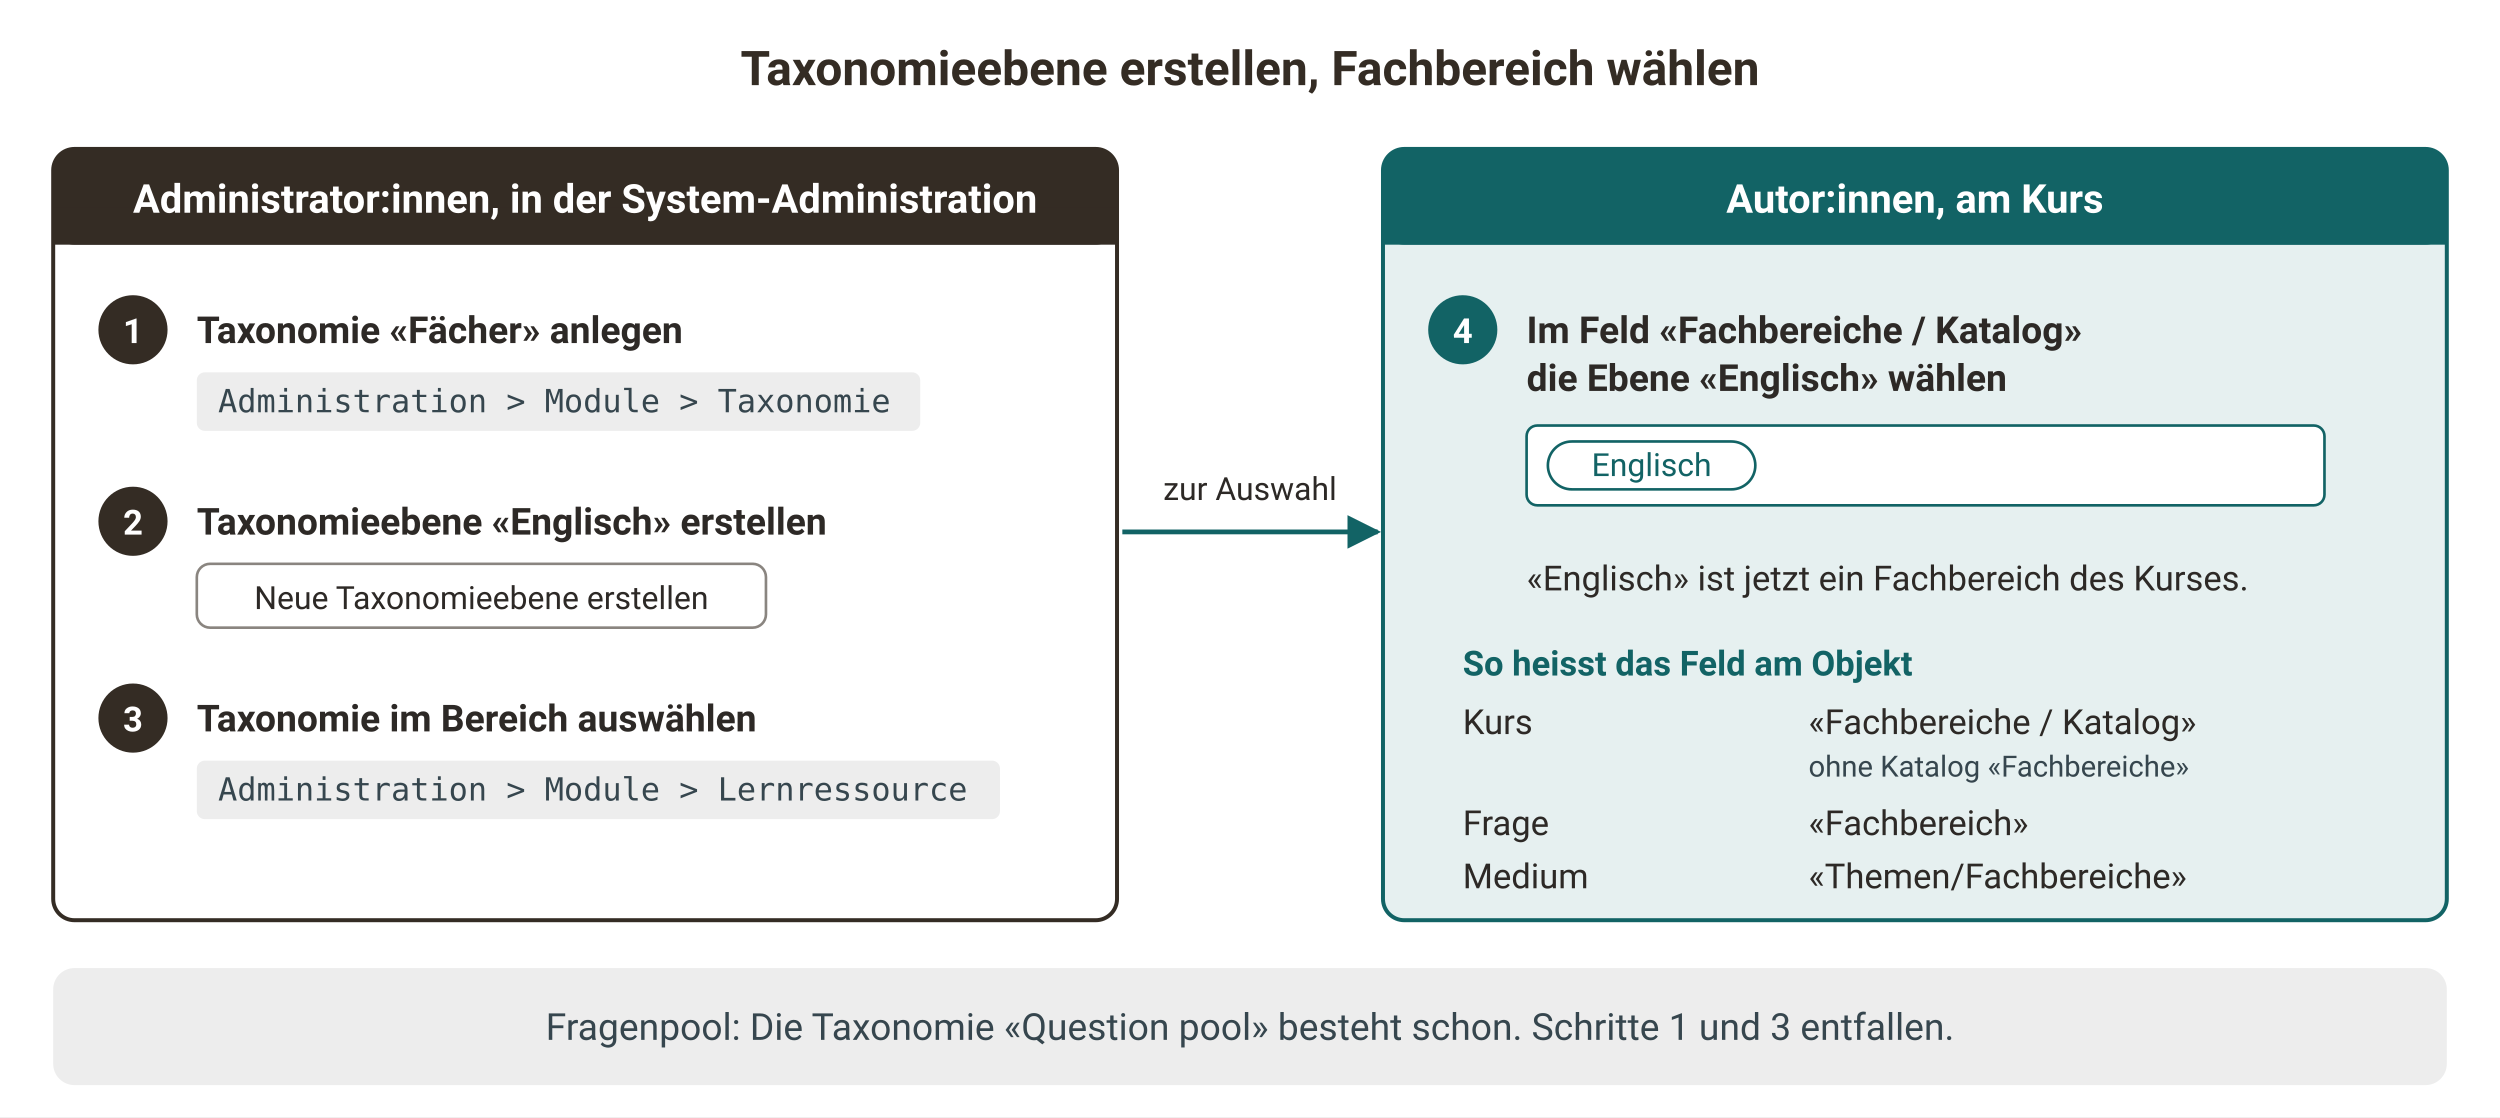
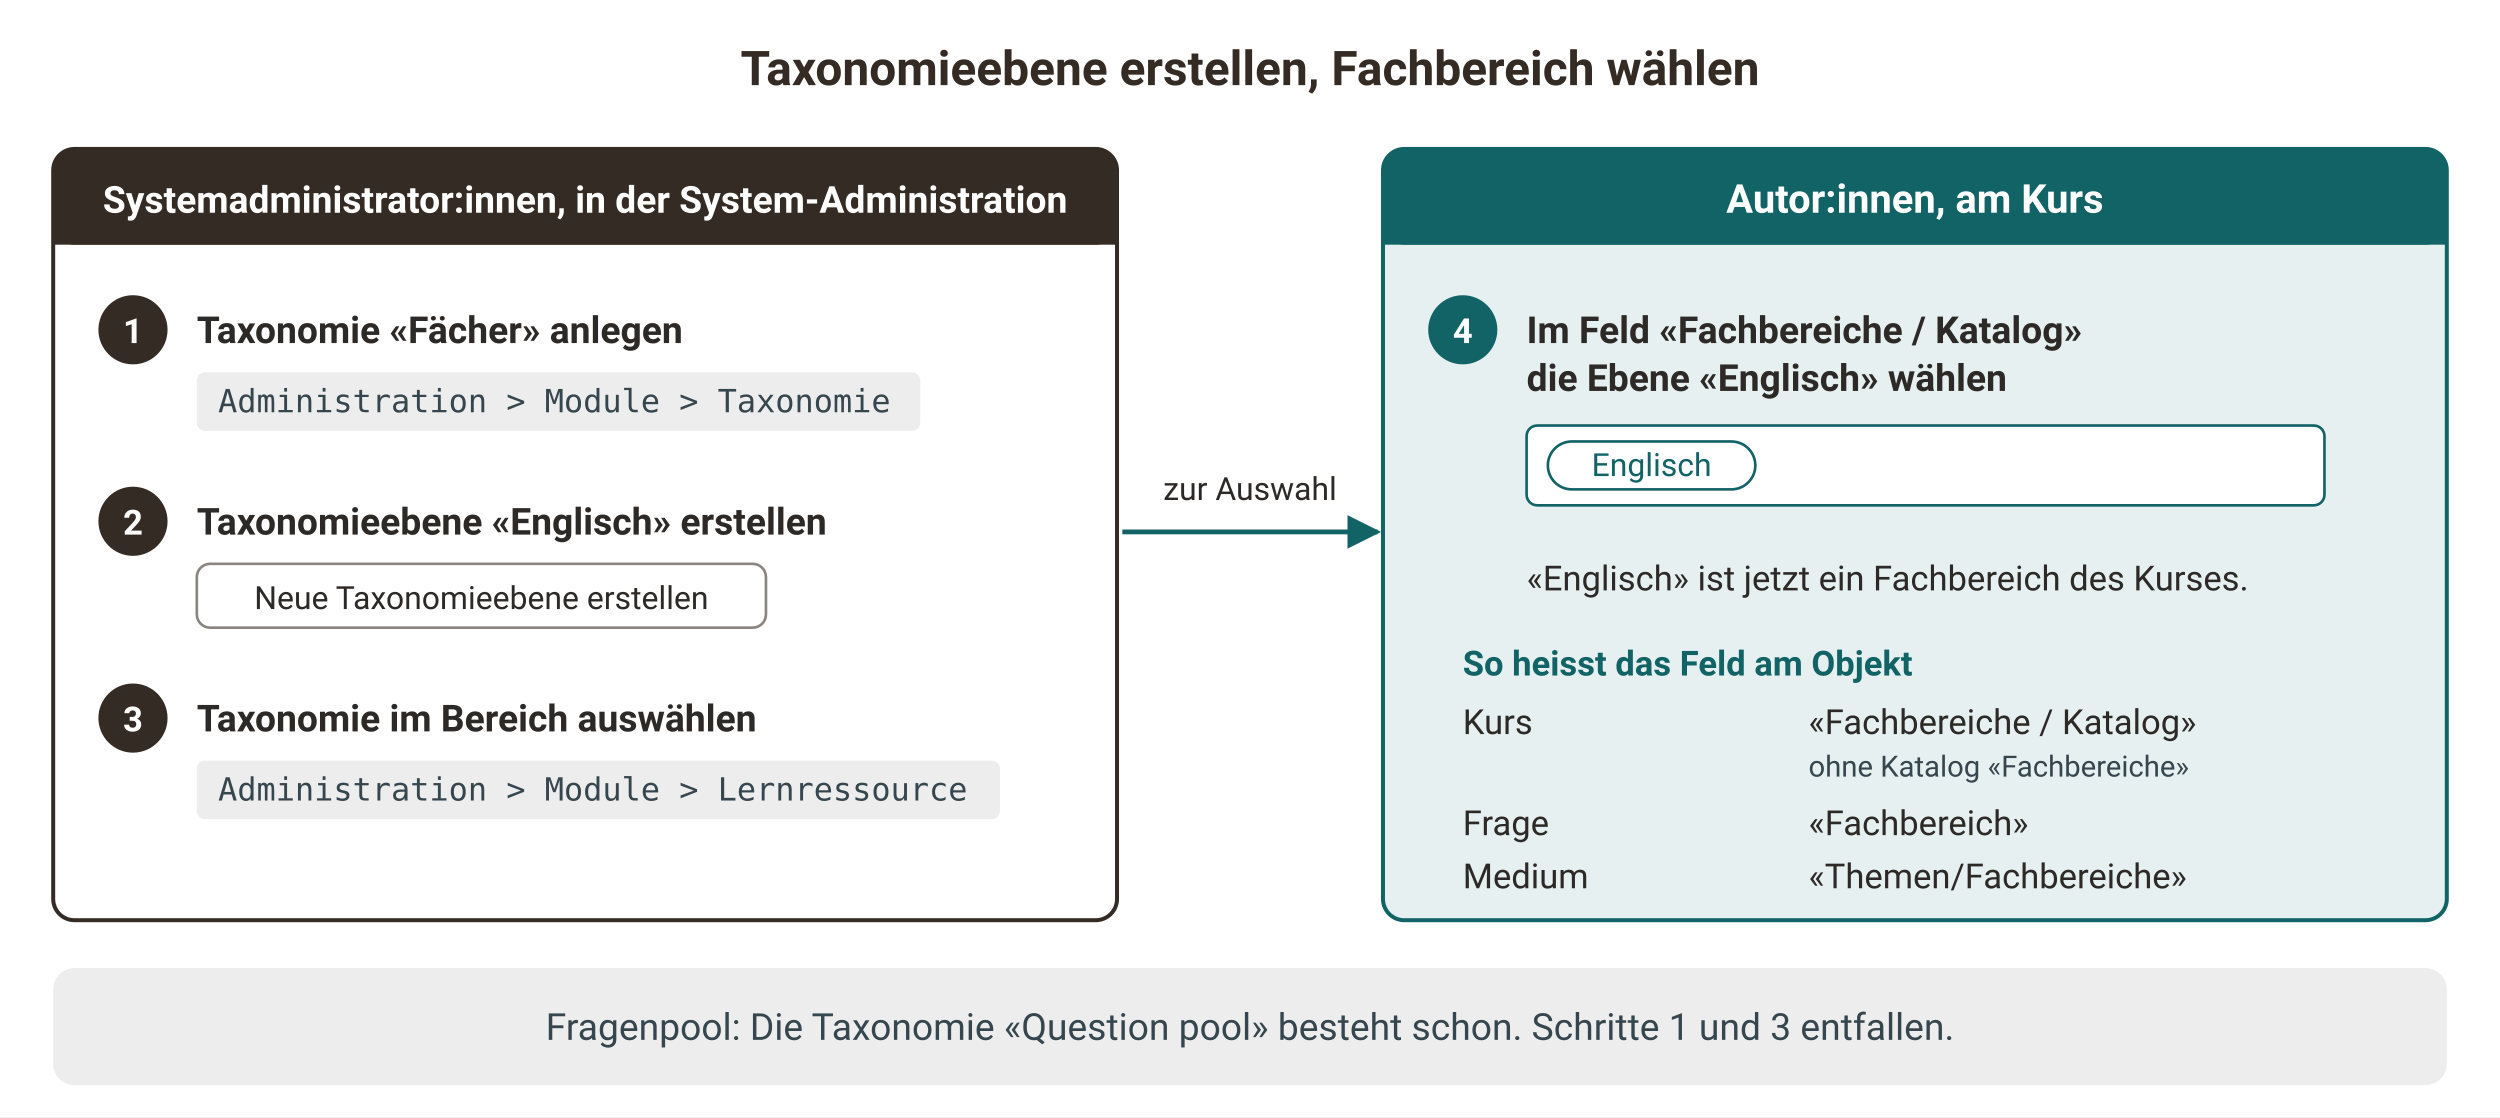
<svg xmlns="http://www.w3.org/2000/svg" width="940" height="420" viewBox="0 0 940 420" font-family="'Roboto', Arial, sans-serif">
  <defs>
    <marker id="arSea" viewBox="0 0 10 10" refX="9" refY="5" markerWidth="7" markerHeight="7" orient="auto-start-reverse">
      <path d="M0,0 L10,5 L0,10 z" fill="#126365" />
    </marker>
  </defs>
  <rect x="0" y="0" width="940" height="420" fill="#FFFFFF" />
  <text x="470" y="32" text-anchor="middle" font-size="18" font-weight="bold" fill="#342C24">Taxonomieebene erstellen, Fachbereich wählen</text>
  <rect x="20" y="56" width="400" height="290" rx="8" fill="#FFFFFF" stroke="#342C24" stroke-width="1.5" />
  <rect x="20" y="56" width="400" height="36" rx="8" fill="#342C24" />
  <rect x="20" y="78" width="400" height="14" fill="#342C24" />
-   <text x="220" y="80" text-anchor="middle" font-size="15" font-weight="bold" fill="#FFFFFF">Administrator:innen, in der System-Administration</text>
+   <text x="220" y="80" text-anchor="middle" font-size="14" font-weight="bold" fill="#FFFFFF">Systemadministrator:innen, in der System-Administration</text>
  <g font-size="14" fill="#2D2926">
    <circle cx="50" cy="124" r="13" fill="#342C24" />
    <text x="50" y="129" text-anchor="middle" font-size="13" font-weight="bold" fill="#FFFFFF">1</text>
    <text x="74" y="129" font-weight="bold">Taxonomie «Fächer» anlegen</text>
    <rect x="74" y="140" width="272" height="22" rx="3" fill="#EDEDED" />
    <text x="82" y="155" font-family="Menlo, Consolas, monospace" font-size="12" fill="#36464E">Administration &gt; Module &gt; Taxonomie</text>
    <circle cx="50" cy="196" r="13" fill="#342C24" />
    <text x="50" y="201" text-anchor="middle" font-size="13" font-weight="bold" fill="#FFFFFF">2</text>
    <text x="74" y="201" font-weight="bold">Taxonomieebene «Englisch» erstellen</text>
    <rect x="74" y="212" width="214" height="24" rx="5" fill="#FFFFFF" stroke="#8A8580" />
    <text x="181" y="229" text-anchor="middle" font-size="12" fill="#2D2926">Neue Taxonomieebene erstellen</text>
    <circle cx="50" cy="270" r="13" fill="#342C24" />
    <text x="50" y="275" text-anchor="middle" font-size="13" font-weight="bold" fill="#FFFFFF">3</text>
    <text x="74" y="275" font-weight="bold">Taxonomie im Bereich auswählen</text>
    <rect x="74" y="286" width="302" height="22" rx="3" fill="#EDEDED" />
    <text x="82" y="301" font-family="Menlo, Consolas, monospace" font-size="12" fill="#36464E">Administration &gt; Module &gt; Lernressource</text>
  </g>
  <line x1="422" y1="200" x2="518" y2="200" stroke="#126365" stroke-width="1.8" marker-end="url(#arSea)" />
  <text x="470" y="188" text-anchor="middle" font-size="12" fill="#2D2926">zur Auswahl</text>
  <rect x="520" y="56" width="400" height="290" rx="8" fill="#E6F0F0" stroke="#126365" stroke-width="1.5" />
  <rect x="520" y="56" width="400" height="36" rx="8" fill="#126365" />
  <rect x="520" y="78" width="400" height="14" fill="#126365" />
  <text x="720" y="80" text-anchor="middle" font-size="15" font-weight="bold" fill="#FFFFFF">Autor:innen, am Kurs</text>
  <g font-size="14" fill="#2D2926">
    <circle cx="550" cy="124" r="13" fill="#126365" />
    <text x="550" y="129" text-anchor="middle" font-size="13" font-weight="bold" fill="#FFFFFF">4</text>
    <text x="574" y="129" font-weight="bold">Im Feld «Fachbereiche / Katalog»</text>
    <text x="574" y="147" font-weight="bold">die Ebene «Englisch» wählen</text>
    <rect x="574" y="160" width="300" height="30" rx="4" fill="#FFFFFF" stroke="#126365" />
    <rect x="582" y="166" width="78" height="18" rx="9" fill="#FFFFFF" stroke="#126365" />
    <text x="621" y="179" text-anchor="middle" font-size="12" fill="#126365">Englisch</text>
    <text x="574" y="222" font-size="13">«Englisch» ist jetzt ein Fachbereich des Kurses.</text>
  </g>
  <text x="550" y="254" font-size="13" font-weight="bold" fill="#126365">So heisst das Feld am Objekt</text>
  <g font-size="13" fill="#2D2926">
    <text x="550" y="276">Kurs</text>
    <text x="680" y="276">«Fachbereiche / Katalog»</text>
    <text x="680" y="292" font-size="11" fill="#36464E">ohne Katalog «Fachbereiche»</text>
    <text x="550" y="314">Frage</text>
    <text x="680" y="314">«Fachbereich»</text>
    <text x="550" y="334">Medium</text>
    <text x="680" y="334">«Themen/Fachbereiche»</text>
  </g>
  <rect x="20" y="364" width="900" height="44" rx="8" fill="#EDEDED" />
  <text x="470" y="391" text-anchor="middle" font-size="14" fill="#36464E">Fragenpool: Die Taxonomie «Question pool» besteht schon. Schritte 1 und 3 entfallen.</text>
</svg>
